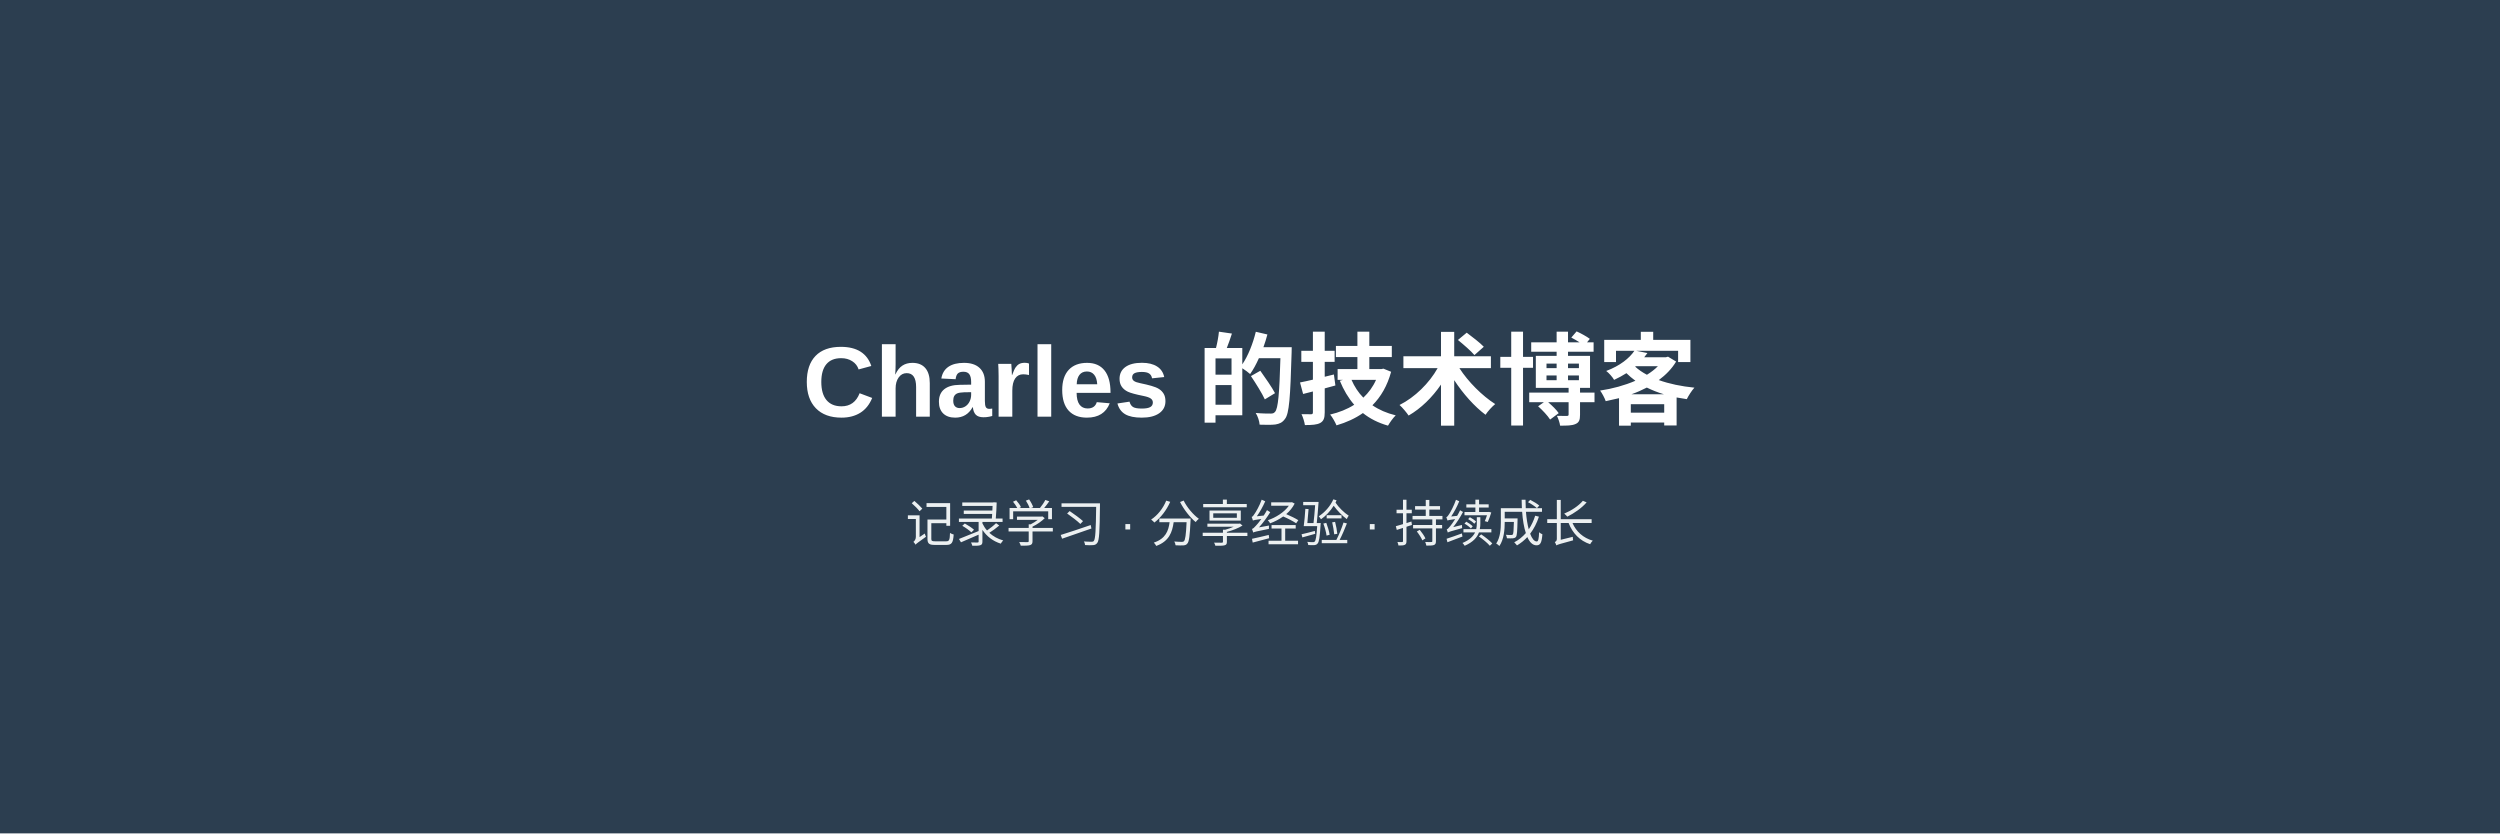
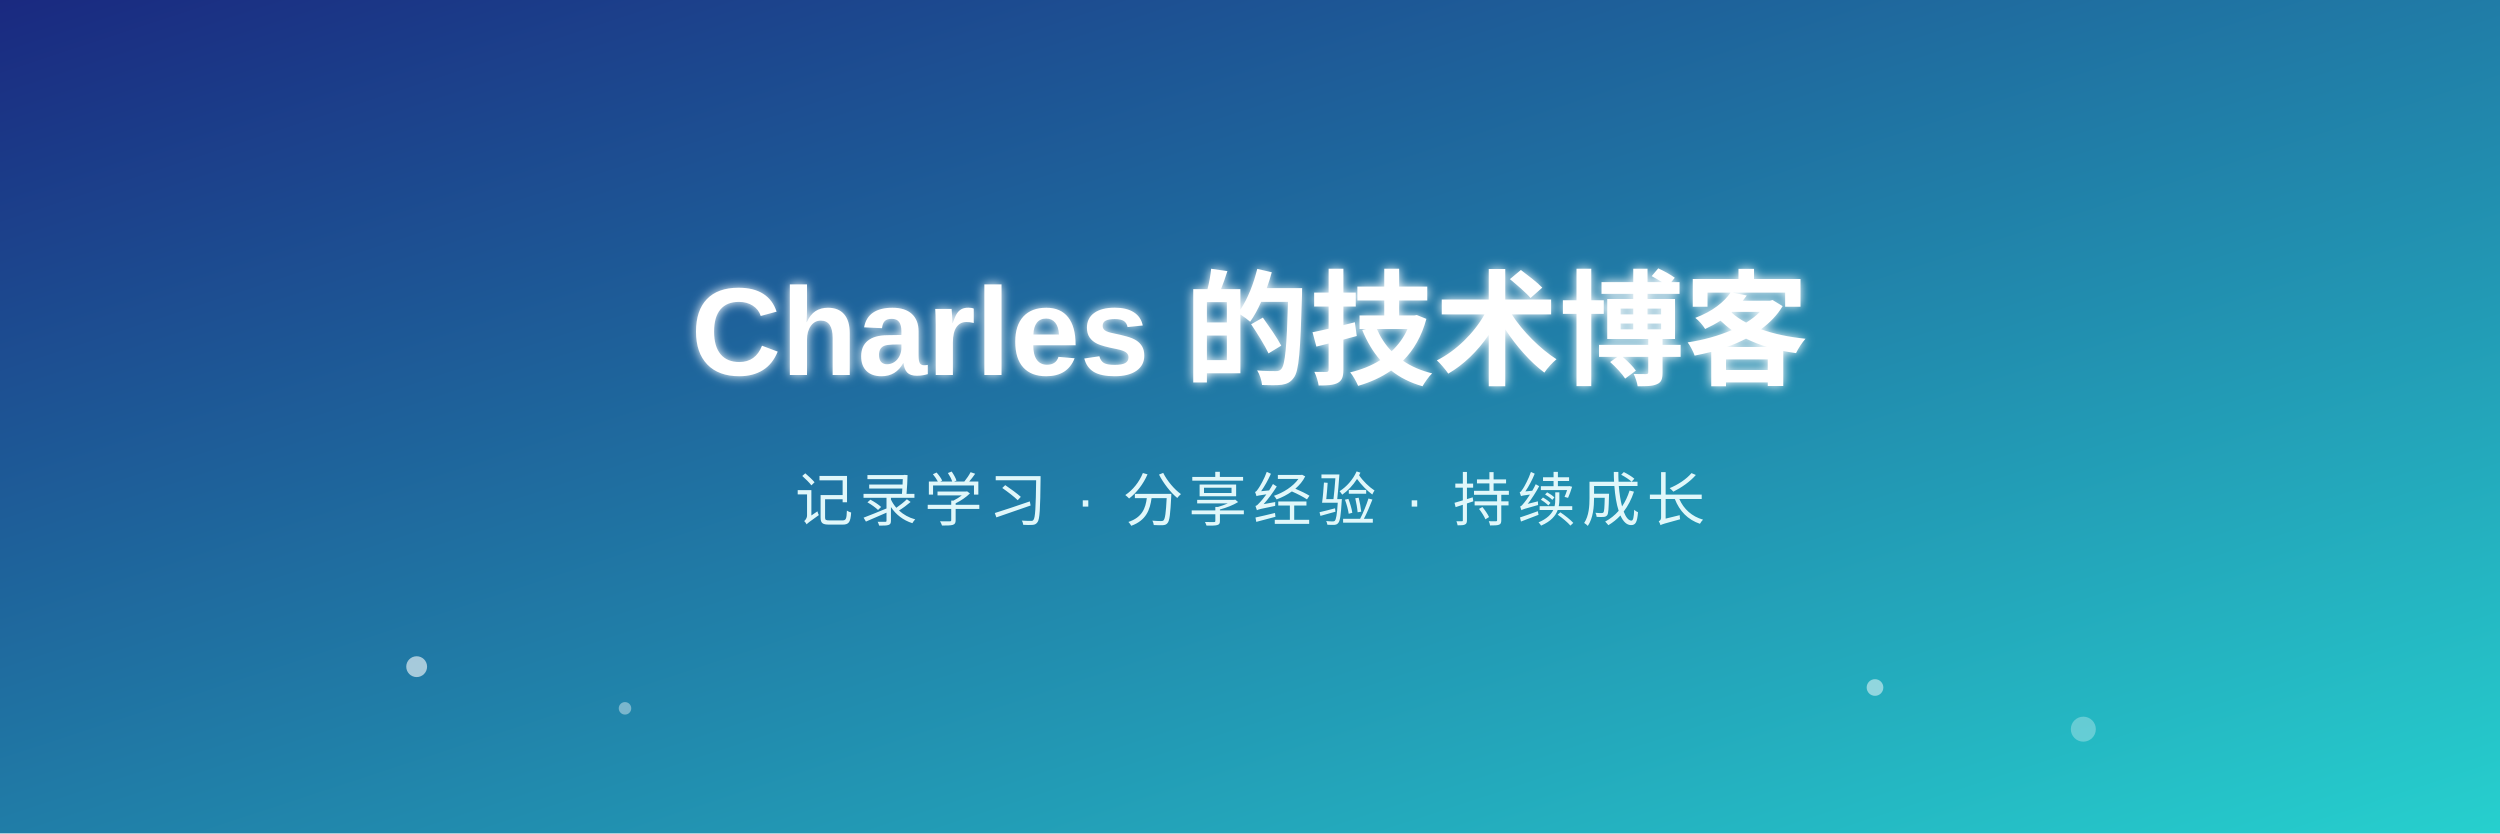
<svg xmlns="http://www.w3.org/2000/svg" viewBox="0 0 1200 400" width="1200" height="400">
-   <rect width="1200" height="400" fill="#2c3e50" />
-   <text x="600" y="200" font-family="Arial, sans-serif" font-size="48" fill="white" text-anchor="middle" font-weight="bold">Charles 的技术博客</text>
-   <text x="600" y="260" font-family="Arial, sans-serif" font-size="24" fill="#ecf0f1" text-anchor="middle">记录学习 · 分享经验 · 持续成长</text>
+   <defs>
+     <linearGradient id="bannerGrad" x1="0%" y1="0%" x2="100%" y2="100%">
+       <stop offset="0%" style="stop-color:#1a2980;stop-opacity:1" />
+       <stop offset="100%" style="stop-color:#26d0ce;stop-opacity:1" />
+     </linearGradient>
+     <filter id="glow">
+       <feGaussianBlur stdDeviation="2.5" result="coloredBlur" />
+       <feMerge>
+         <feMergeNode in="coloredBlur" />
+         <feMergeNode in="SourceGraphic" />
+       </feMerge>
+     </filter>
+   </defs>
+   <rect width="1200" height="400" fill="url(#bannerGrad)" />
+   <text x="600" y="180" font-family="Arial, sans-serif" font-size="60" fill="white" text-anchor="middle" font-weight="bold" filter="url(#glow)">Charles 的技术博客</text>
+   <text x="600" y="250" font-family="Arial, sans-serif" font-size="28" fill="#e0f7fa" text-anchor="middle" letter-spacing="3">记录学习 · 分享经验 · 持续成长</text>
+   <circle cx="200" cy="320" r="5" fill="white" opacity="0.6" />
+   <circle cx="300" cy="340" r="3" fill="white" opacity="0.4" />
+   <circle cx="900" cy="330" r="4" fill="white" opacity="0.5" />
+   <circle cx="1000" cy="350" r="6" fill="white" opacity="0.3" />
</svg>
